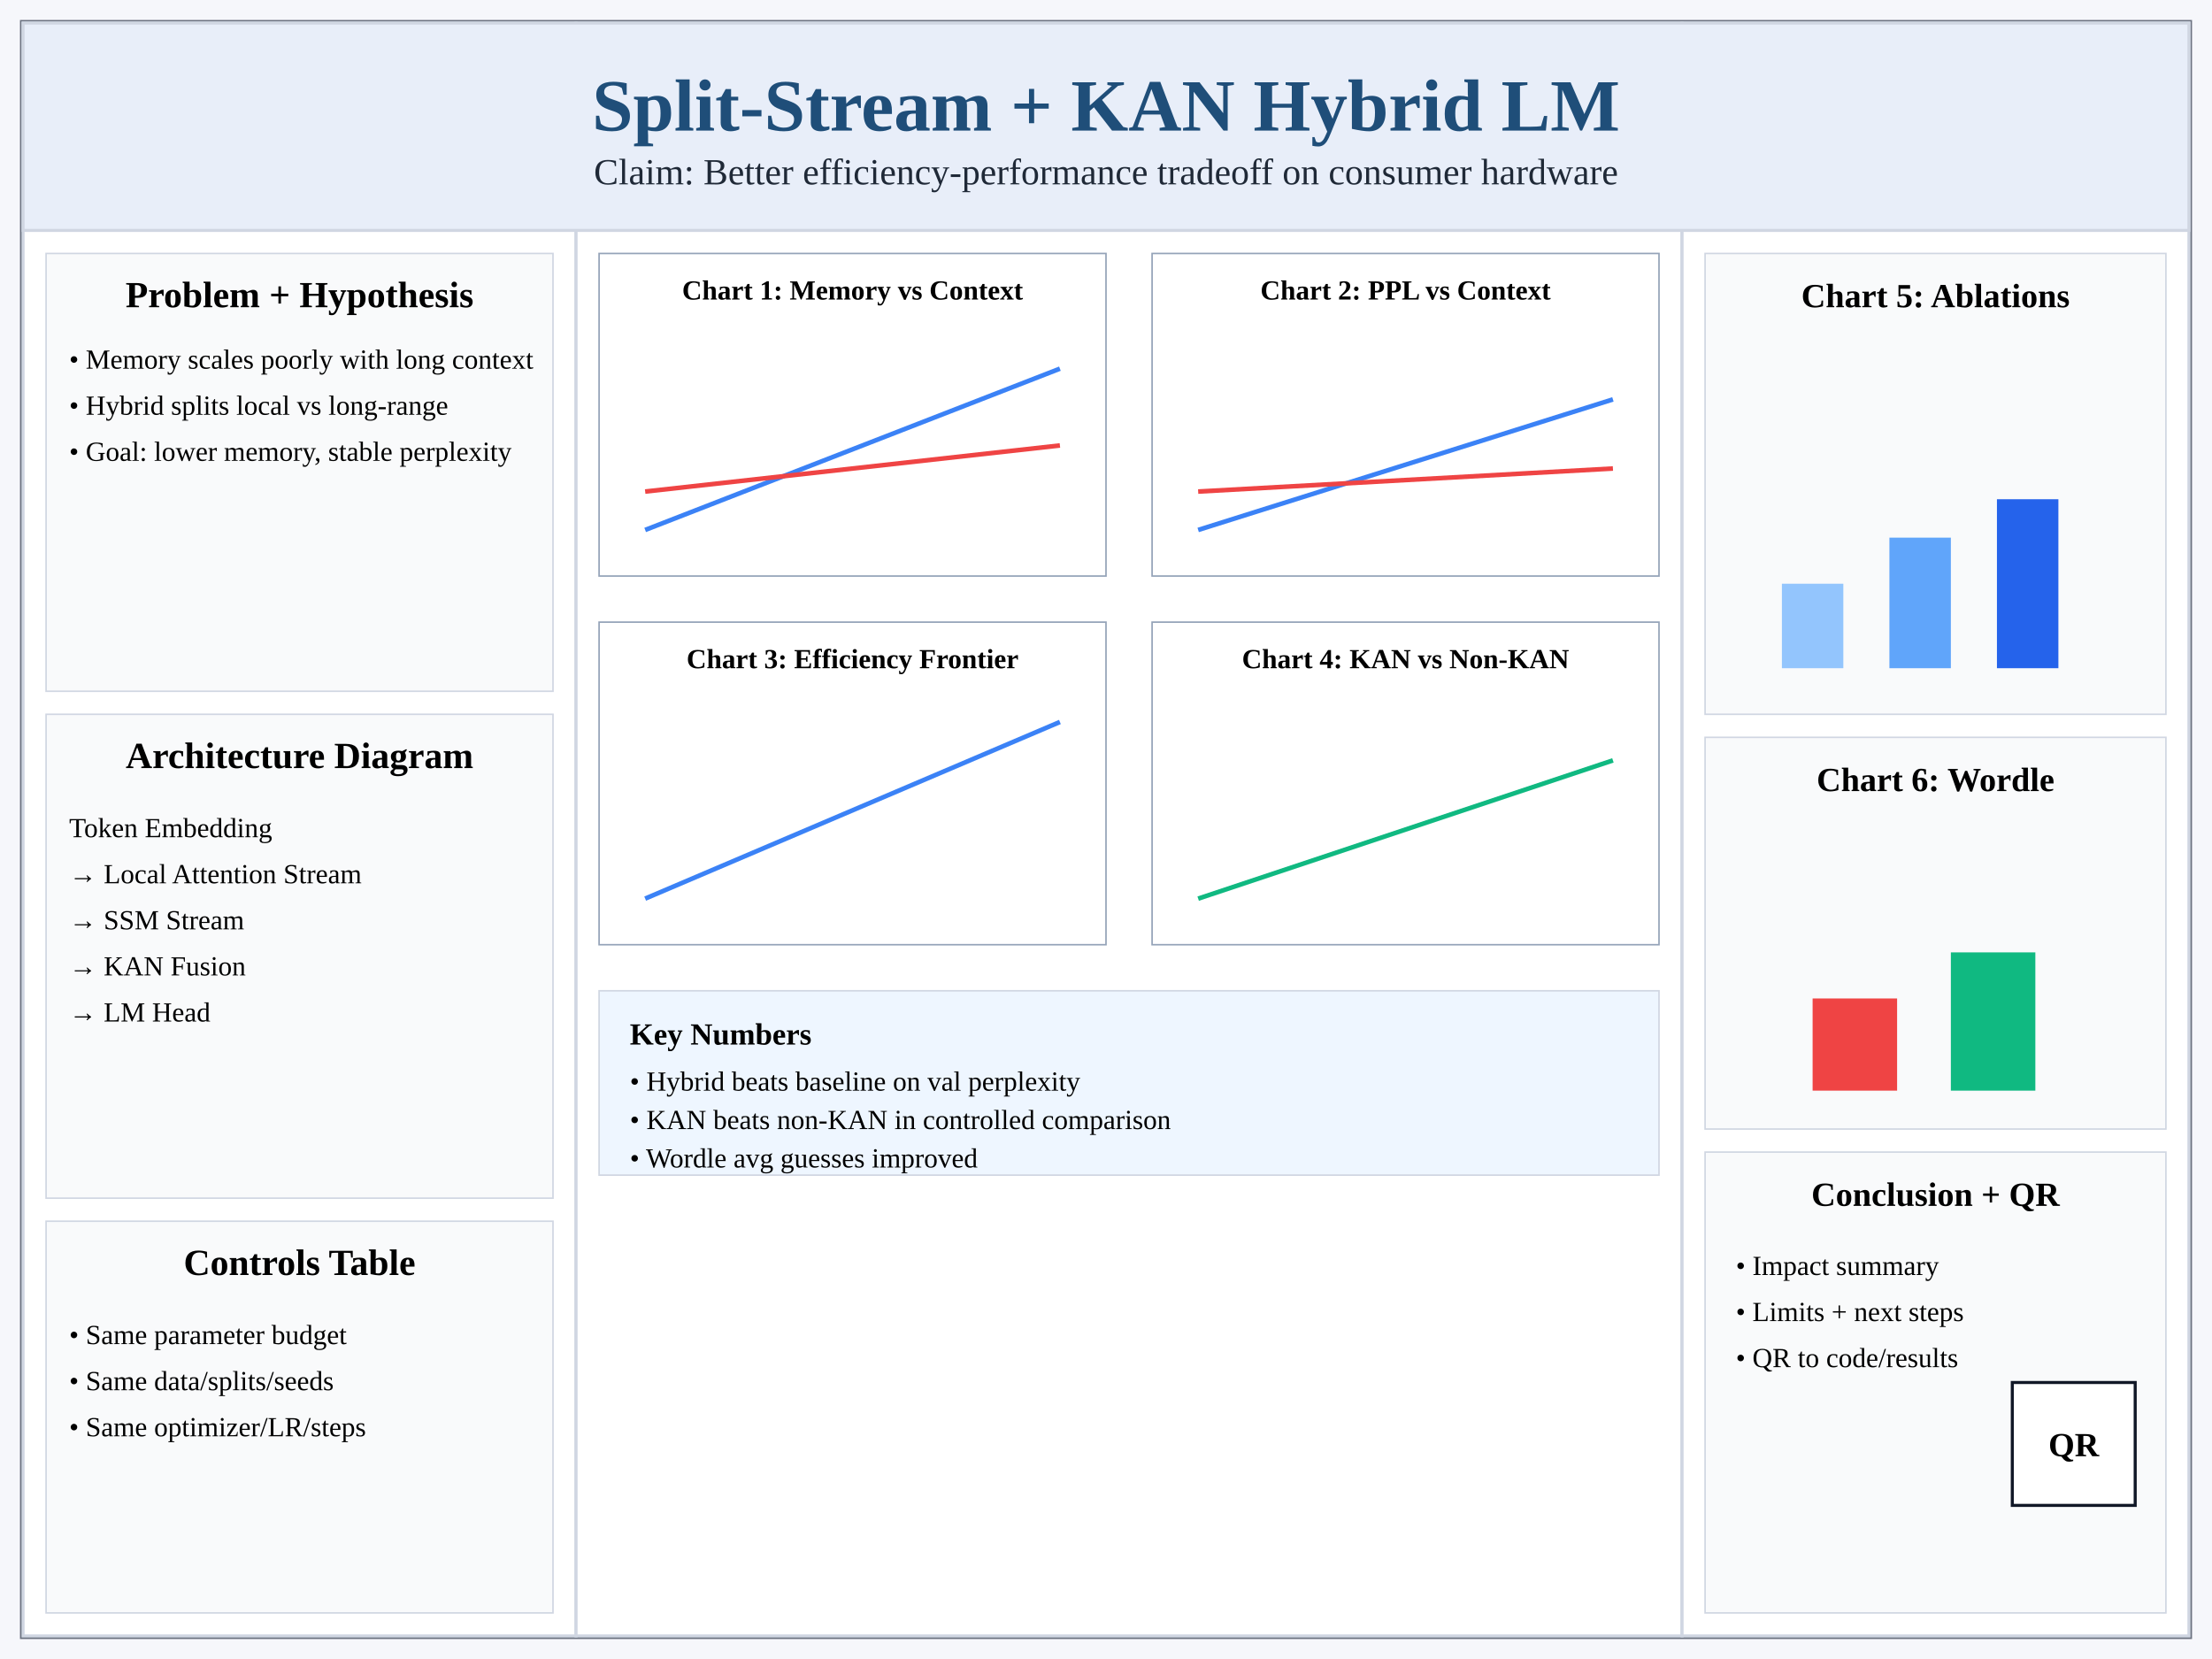
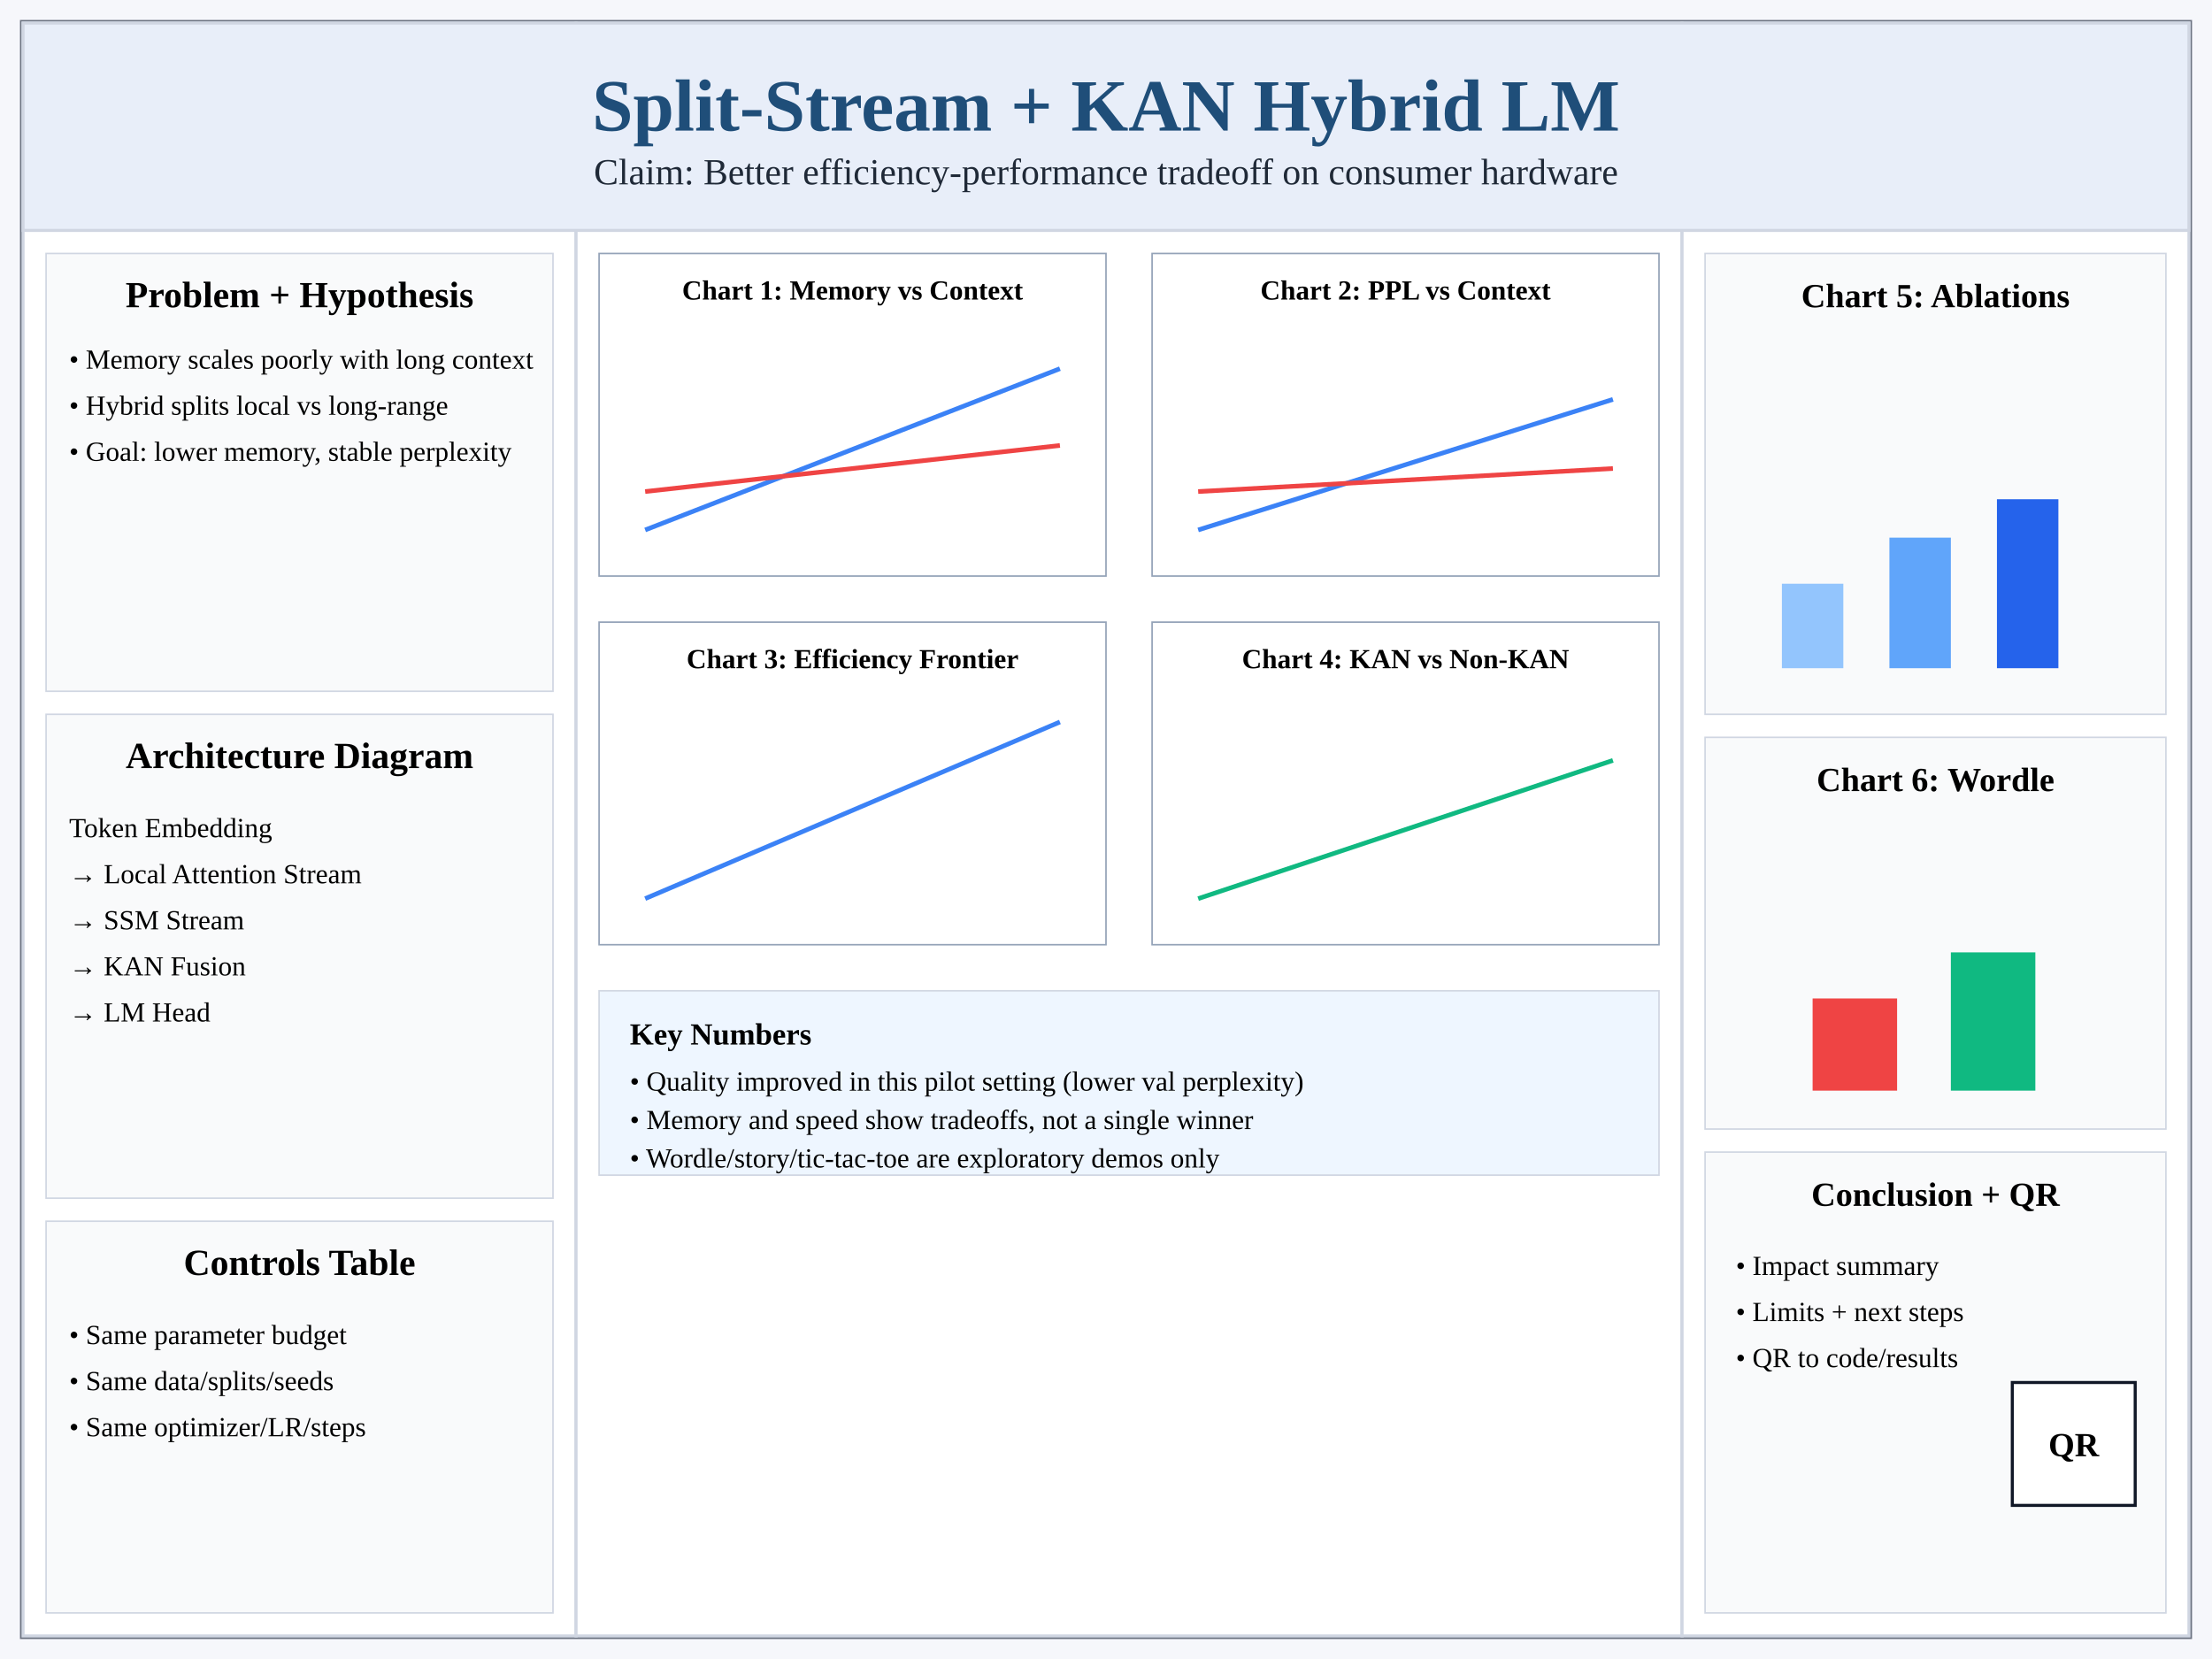
<svg xmlns="http://www.w3.org/2000/svg" width="1440" height="1080" viewBox="0 0 1440 1080">
  <rect width="1440" height="1080" fill="#f6f7fb" />
  <rect x="15" y="15" width="1410" height="1050" fill="none" stroke="#6b7280" stroke-width="4" />
  <rect x="15" y="15" width="360" height="1050" fill="#ffffff" stroke="#d0d6e2" stroke-width="2" />
  <rect x="375" y="15" width="720" height="1050" fill="#ffffff" stroke="#d0d6e2" stroke-width="2" />
  <rect x="1095" y="15" width="330" height="1050" fill="#ffffff" stroke="#d0d6e2" stroke-width="2" />
  <rect x="15" y="15" width="1410" height="135" fill="#e8eef9" stroke="#d0d6e2" stroke-width="2" />
  <text x="720" y="85" text-anchor="middle" font-size="48" font-weight="700" fill="#1f4e79">Split-Stream + KAN Hybrid LM</text>
  <text x="720" y="120" text-anchor="middle" font-size="24" fill="#1f2937">Claim: Better efficiency-performance tradeoff on consumer hardware</text>
  <rect x="30" y="165" width="330" height="285" fill="#f9fafb" stroke="#d0d6e2" />
  <text x="195" y="200" text-anchor="middle" font-size="24" font-weight="700">Problem + Hypothesis</text>
  <text x="45" y="240" font-size="18">• Memory scales poorly with long context</text>
  <text x="45" y="270" font-size="18">• Hybrid splits local vs long-range</text>
  <text x="45" y="300" font-size="18">• Goal: lower memory, stable perplexity</text>
  <rect x="30" y="465" width="330" height="315" fill="#f9fafb" stroke="#d0d6e2" />
  <text x="195" y="500" text-anchor="middle" font-size="24" font-weight="700">Architecture Diagram</text>
  <text x="45" y="545" font-size="18">Token Embedding</text>
  <text x="45" y="575" font-size="18">→ Local Attention Stream</text>
  <text x="45" y="605" font-size="18">→ SSM Stream</text>
  <text x="45" y="635" font-size="18">→ KAN Fusion</text>
  <text x="45" y="665" font-size="18">→ LM Head</text>
  <rect x="30" y="795" width="330" height="255" fill="#f9fafb" stroke="#d0d6e2" />
  <text x="195" y="830" text-anchor="middle" font-size="24" font-weight="700">Controls Table</text>
  <text x="45" y="875" font-size="18">• Same parameter budget</text>
  <text x="45" y="905" font-size="18">• Same data/splits/seeds</text>
  <text x="45" y="935" font-size="18">• Same optimizer/LR/steps</text>
  <rect x="390" y="165" width="330" height="210" fill="#fff" stroke="#94a3b8" />
  <rect x="750" y="165" width="330" height="210" fill="#fff" stroke="#94a3b8" />
  <rect x="390" y="405" width="330" height="210" fill="#fff" stroke="#94a3b8" />
  <rect x="750" y="405" width="330" height="210" fill="#fff" stroke="#94a3b8" />
  <text x="555" y="195" text-anchor="middle" font-size="18" font-weight="700">Chart 1: Memory vs Context</text>
  <text x="915" y="195" text-anchor="middle" font-size="18" font-weight="700">Chart 2: PPL vs Context</text>
  <text x="555" y="435" text-anchor="middle" font-size="18" font-weight="700">Chart 3: Efficiency Frontier</text>
  <text x="915" y="435" text-anchor="middle" font-size="18" font-weight="700">Chart 4: KAN vs Non-KAN</text>
  <line x1="420" y1="345" x2="690" y2="240" stroke="#3b82f6" stroke-width="3" />
  <line x1="420" y1="320" x2="690" y2="290" stroke="#ef4444" stroke-width="3" />
  <line x1="780" y1="345" x2="1050" y2="260" stroke="#3b82f6" stroke-width="3" />
  <line x1="780" y1="320" x2="1050" y2="305" stroke="#ef4444" stroke-width="3" />
  <line x1="420" y1="585" x2="690" y2="470" stroke="#3b82f6" stroke-width="3" />
  <line x1="780" y1="585" x2="1050" y2="495" stroke="#10b981" stroke-width="3" />
  <rect x="390" y="645" width="690" height="120" fill="#eef6ff" stroke="#d0d6e2" />
  <text x="410" y="680" font-size="20" font-weight="700">Key Numbers</text>
-   <text x="410" y="710" font-size="18">• Hybrid beats baseline on val perplexity</text>
-   <text x="410" y="735" font-size="18">• KAN beats non-KAN in controlled comparison</text>
-   <text x="410" y="760" font-size="18">• Wordle avg guesses improved</text>
+   <text x="410" y="710" font-size="18">• Quality improved in this pilot setting (lower val perplexity)</text>
+   <text x="410" y="735" font-size="18">• Memory and speed show tradeoffs, not a single winner</text>
+   <text x="410" y="760" font-size="18">• Wordle/story/tic-tac-toe are exploratory demos only</text>
  <rect x="1110" y="165" width="300" height="300" fill="#f9fafb" stroke="#d0d6e2" />
  <text x="1260" y="200" text-anchor="middle" font-size="22" font-weight="700">Chart 5: Ablations</text>
  <rect x="1160" y="380" width="40" height="55" fill="#93c5fd" />
  <rect x="1230" y="350" width="40" height="85" fill="#60a5fa" />
  <rect x="1300" y="325" width="40" height="110" fill="#2563eb" />
  <rect x="1110" y="480" width="300" height="255" fill="#f9fafb" stroke="#d0d6e2" />
  <text x="1260" y="515" text-anchor="middle" font-size="22" font-weight="700">Chart 6: Wordle</text>
  <rect x="1180" y="650" width="55" height="60" fill="#ef4444" />
  <rect x="1270" y="620" width="55" height="90" fill="#10b981" />
  <rect x="1110" y="750" width="300" height="300" fill="#f9fafb" stroke="#d0d6e2" />
  <text x="1260" y="785" text-anchor="middle" font-size="22" font-weight="700">Conclusion + QR</text>
  <text x="1130" y="830" font-size="18">• Impact summary</text>
  <text x="1130" y="860" font-size="18">• Limits + next steps</text>
  <text x="1130" y="890" font-size="18">• QR to code/results</text>
  <rect x="1310" y="900" width="80" height="80" fill="#fff" stroke="#111827" stroke-width="2" />
  <text x="1350" y="948" text-anchor="middle" font-size="22" font-weight="700">QR</text>
</svg>
